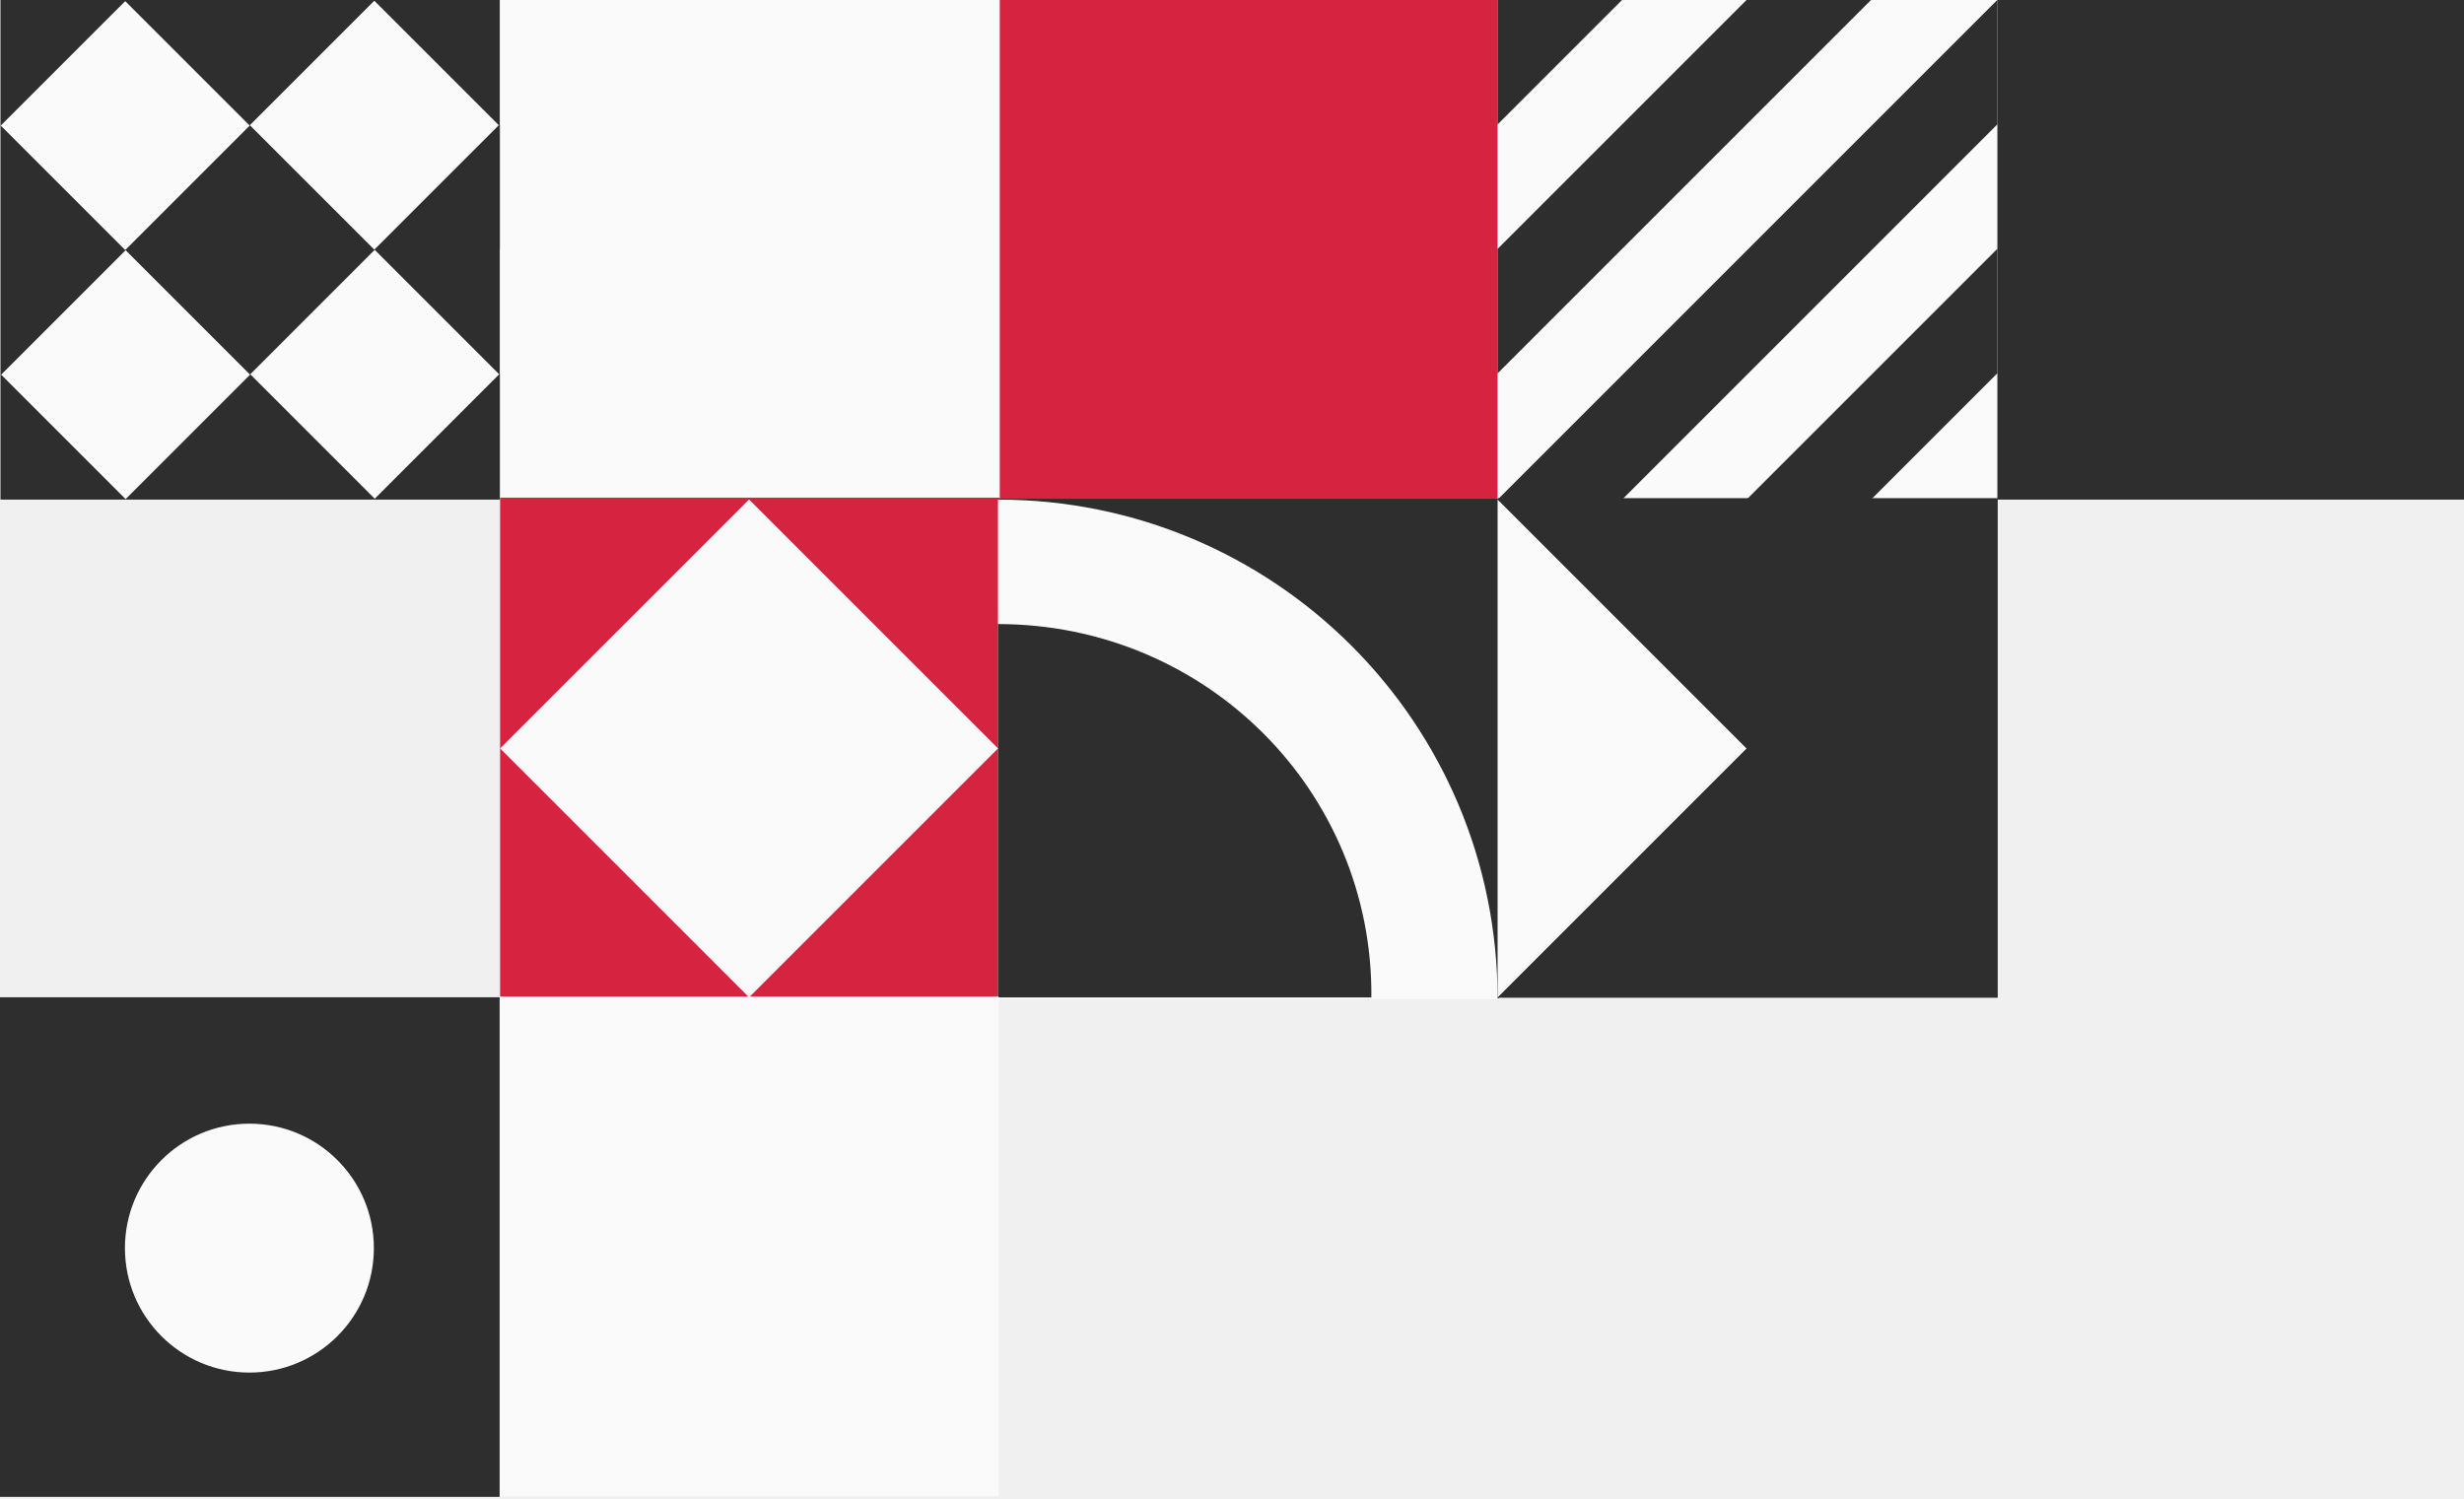
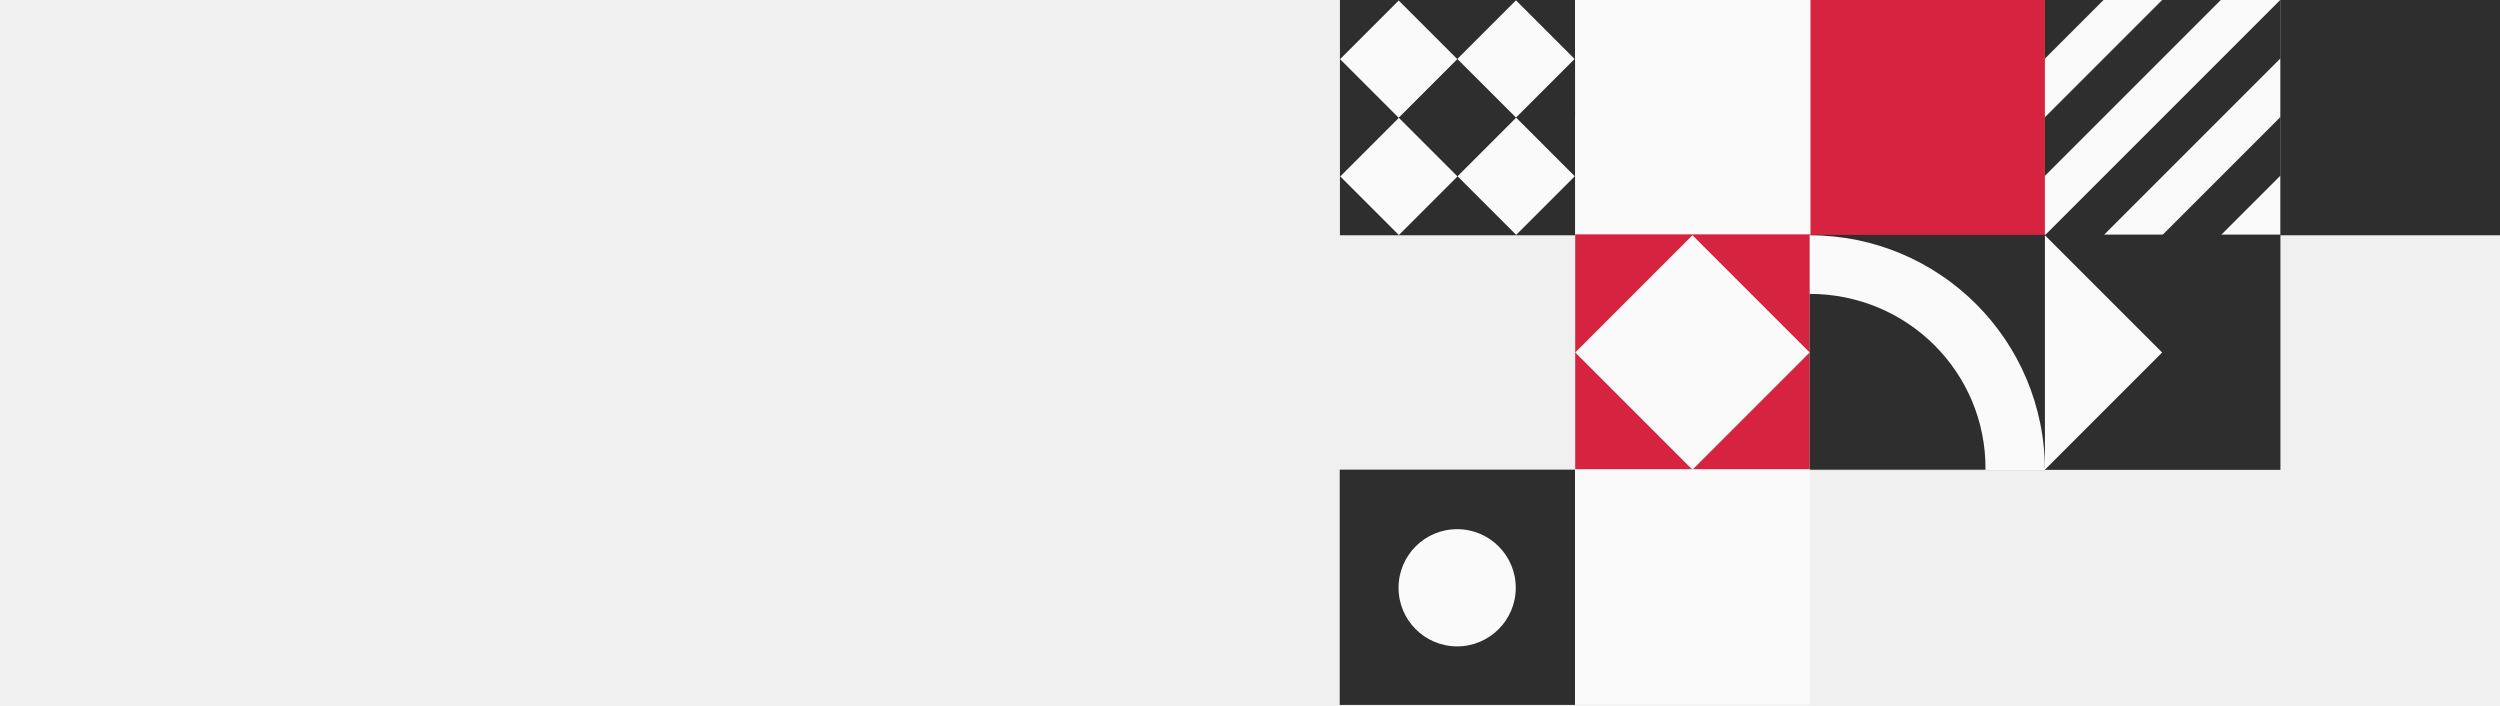
- <svg xmlns="http://www.w3.org/2000/svg" width="194" height="118" viewBox="0 0 194 118" fill="none">
-   <g clip-path="url(#clip0_131_524)">
-     <path d="M117.912 0L78.574 0V39.338L117.912 39.338V0Z" fill="#D62340" />
-     <path d="M39.376 0L0.038 0L0.038 39.338L39.376 39.338L39.376 0Z" fill="#2E2E2E" />
-     <path d="M196.589 0L157.25 0V39.338L196.589 39.338V0Z" fill="#2E2E2E" />
-     <path d="M78.714 0L39.376 0L39.376 39.338L78.714 39.338V0Z" fill="#FAFAFA" />
-     <path d="M157.251 0L117.912 0V39.338L157.251 39.338V0Z" fill="#2E2E2E" />
-     <path d="M19.659 9.889L9.859 0.089L0.059 9.889L9.859 19.689L19.659 9.889Z" fill="#FAFAFA" />
-     <path d="M39.271 9.858L29.471 0.058L19.671 9.858L29.471 19.657L39.271 9.858Z" fill="#FAFAFA" />
-     <path d="M19.691 29.501L9.891 19.701L0.091 29.501L9.891 39.301L19.691 29.501Z" fill="#FAFAFA" />
-     <path d="M39.303 29.47L29.503 19.67L19.703 29.47L29.503 39.27L39.303 29.47Z" fill="#FAFAFA" />
-     <path d="M68.775 0L78.574 9.8V0L68.775 0Z" fill="#FAFAFA" />
-     <path d="M58.975 0L49.176 0L78.574 29.399V19.599L58.975 0Z" fill="#FAFAFA" />
-     <path d="M39.376 0L78.574 39.338H68.775L39.376 9.8V0Z" fill="#FAFAFA" />
-     <path d="M39.376 19.599L58.975 39.338H49.176L39.376 29.399V19.599Z" fill="#FAFAFA" />
-     <path d="M157.25 29.399L147.311 39.338H157.25V29.399Z" fill="#FAFAFA" />
-     <path d="M157.251 19.599V9.8L127.712 39.338H137.511L157.251 19.599Z" fill="#FAFAFA" />
-     <path d="M157.251 0L117.912 39.338V29.399L147.311 0L157.251 0Z" fill="#FAFAFA" />
-     <path d="M137.511 0L117.912 19.599V9.8L127.712 0L137.511 0Z" fill="#FAFAFA" />
-     <path d="M39.376 39.185L39.376 78.523H78.714V39.185L39.376 39.185Z" fill="#D62340" />
-     <path d="M78.663 39.274V78.612H118.001V39.274L78.663 39.274Z" fill="#2E2E2E" />
-     <path d="M117.95 39.223V78.561H157.288V39.223L117.95 39.223Z" fill="#2E2E2E" />
-     <path d="M78.574 39.338V78.676H117.912C117.912 56.837 100.273 39.338 78.574 39.338Z" fill="#FAFAFA" />
-     <path d="M78.574 49.138V78.536H107.973C108.113 62.297 94.953 49.138 78.574 49.138Z" fill="#2E2E2E" />
-     <path d="M58.977 39.331L39.377 58.93L58.977 78.53L78.577 58.93L58.977 39.331Z" fill="#FAFAFA" />
-     <path d="M117.912 78.536L137.511 58.937L117.912 39.338V78.536Z" fill="#FAFAFA" />
-     <path d="M39.287 78.472L39.287 117.81H78.625V78.472H39.287Z" fill="#FAFAFA" />
-     <path d="M0 78.523L0 117.861H39.338L39.338 78.523H0Z" fill="#2E2E2E" />
-     <path d="M19.637 108.075C25.049 108.075 29.436 103.688 29.436 98.275C29.436 92.863 25.049 88.476 19.637 88.476C14.225 88.476 9.837 92.863 9.837 98.275C9.837 103.688 14.225 108.075 19.637 108.075Z" fill="#FAFAFA" />
-     <path d="M58.975 88.336C64.435 88.336 68.775 92.675 68.775 98.135C68.775 103.595 64.435 107.935 58.975 107.935C53.515 107.935 49.175 103.595 49.175 98.135C49.175 92.816 53.515 88.336 58.975 88.336Z" fill="#FAFAFA" />
+ <svg xmlns="http://www.w3.org/2000/svg" width="418" height="118" viewBox="0 0 418 118" fill="none">
+   <g clip-path="url(#clip0_158_445)">
+     <path d="M341.912 0H302.574V39.338H341.912V0Z" fill="#D62340" />
+     <path d="M263.376 0H224.038V39.338H263.376V0Z" fill="#2E2E2E" />
+     <path d="M420.589 0H381.25V39.338H420.589V0Z" fill="#2E2E2E" />
+     <path d="M302.714 0H263.376V39.338H302.714V0Z" fill="#FAFAFA" />
+     <path d="M381.251 0H341.912V39.338H381.251V0Z" fill="#2E2E2E" />
+     <path d="M243.659 9.889L233.859 0.089L224.059 9.889L233.859 19.689L243.659 9.889Z" fill="#FAFAFA" />
+     <path d="M263.271 9.858L253.471 0.058L243.671 9.858L253.471 19.657L263.271 9.858Z" fill="#FAFAFA" />
+     <path d="M243.691 29.501L233.891 19.701L224.091 29.501L233.891 39.301L243.691 29.501Z" fill="#FAFAFA" />
+     <path d="M263.303 29.47L253.503 19.67L243.703 29.47L253.503 39.27L263.303 29.47Z" fill="#FAFAFA" />
+     <path d="M292.775 0L302.574 9.8V0H292.775Z" fill="#FAFAFA" />
+     <path d="M282.975 0H273.176L302.574 29.399V19.599L282.975 0Z" fill="#FAFAFA" />
+     <path d="M263.376 0L302.574 39.338H292.775L263.376 9.8V0Z" fill="#FAFAFA" />
+     <path d="M263.376 19.599L282.975 39.338H273.176L263.376 29.399V19.599Z" fill="#FAFAFA" />
+     <path d="M381.25 29.399L371.311 39.338H381.25V29.399Z" fill="#FAFAFA" />
+     <path d="M381.251 19.599V9.8L351.712 39.338H361.511L381.251 19.599Z" fill="#FAFAFA" />
+     <path d="M381.251 0L341.912 39.338V29.399L371.311 0H381.251Z" fill="#FAFAFA" />
+     <path d="M361.511 0L341.912 19.599V9.8L351.712 0H361.511Z" fill="#FAFAFA" />
+     <path d="M263.376 39.185V78.523H302.714V39.185H263.376Z" fill="#D62340" />
+     <path d="M302.663 39.274V78.612H342.001V39.274H302.663Z" fill="#2E2E2E" />
+     <path d="M341.95 39.223V78.561H381.288V39.223H341.95Z" fill="#2E2E2E" />
+     <path d="M302.574 39.338V78.676H341.912C341.912 56.837 324.273 39.338 302.574 39.338Z" fill="#FAFAFA" />
+     <path d="M302.574 49.138V78.536H331.973C332.113 62.297 318.953 49.138 302.574 49.138Z" fill="#2E2E2E" />
+     <path d="M282.977 39.331L263.377 58.931L282.977 78.53L302.577 58.931L282.977 39.331Z" fill="#FAFAFA" />
+     <path d="M341.912 78.536L361.511 58.937L341.912 39.338V78.536Z" fill="#FAFAFA" />
+     <path d="M263.287 78.472V117.81H302.625V78.472H263.287Z" fill="#FAFAFA" />
+     <path d="M224 78.523V117.861H263.338V78.523H224Z" fill="#2E2E2E" />
+     <path d="M243.637 108.075C249.049 108.075 253.436 103.688 253.436 98.275C253.436 92.863 249.049 88.476 243.637 88.476C238.225 88.476 233.837 92.863 233.837 98.275C233.837 103.688 238.225 108.075 243.637 108.075Z" fill="#FAFAFA" />
+     <path d="M282.975 88.336C288.435 88.336 292.775 92.675 292.775 98.135C292.775 103.595 288.435 107.935 282.975 107.935C277.515 107.935 273.175 103.595 273.175 98.135C273.175 92.816 277.515 88.336 282.975 88.336Z" fill="#FAFAFA" />
  </g>
  <defs>
-     <clipPath id="clip0_131_524">
-       <rect width="194" height="118" fill="white" />
+     <clipPath id="clip0_158_445">
+       <rect width="418" height="118" fill="white" />
    </clipPath>
  </defs>
</svg>
